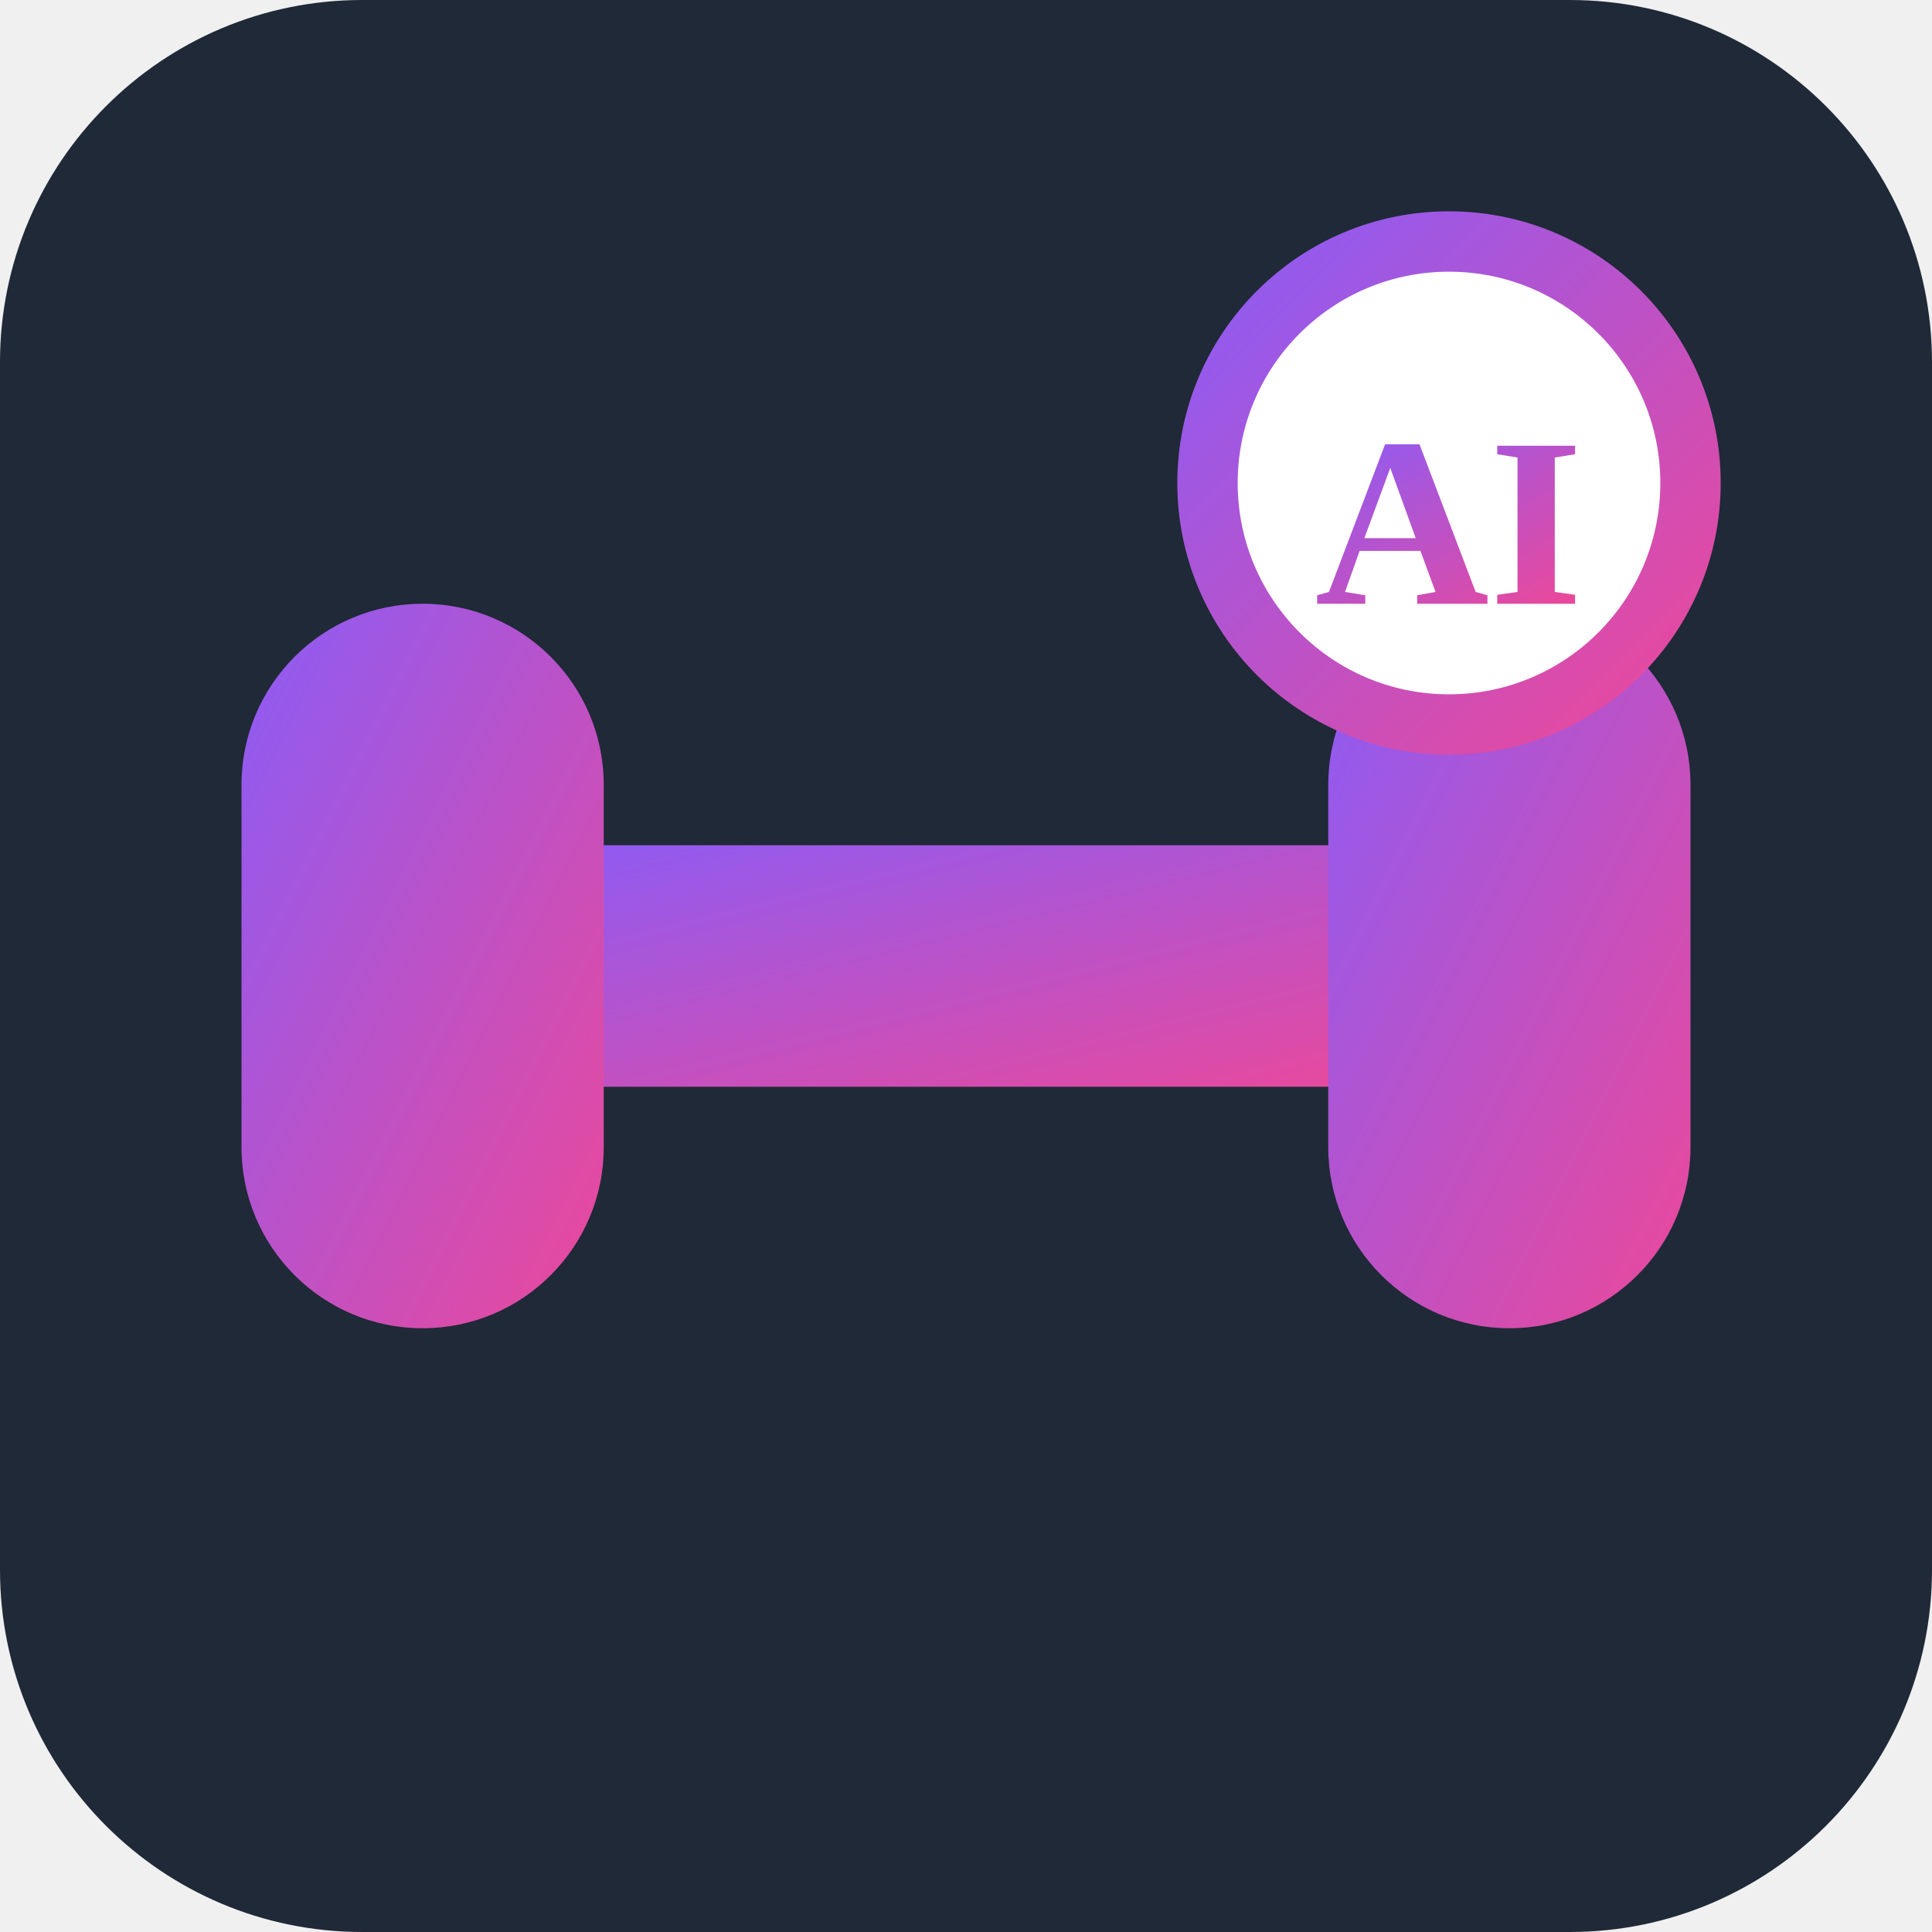
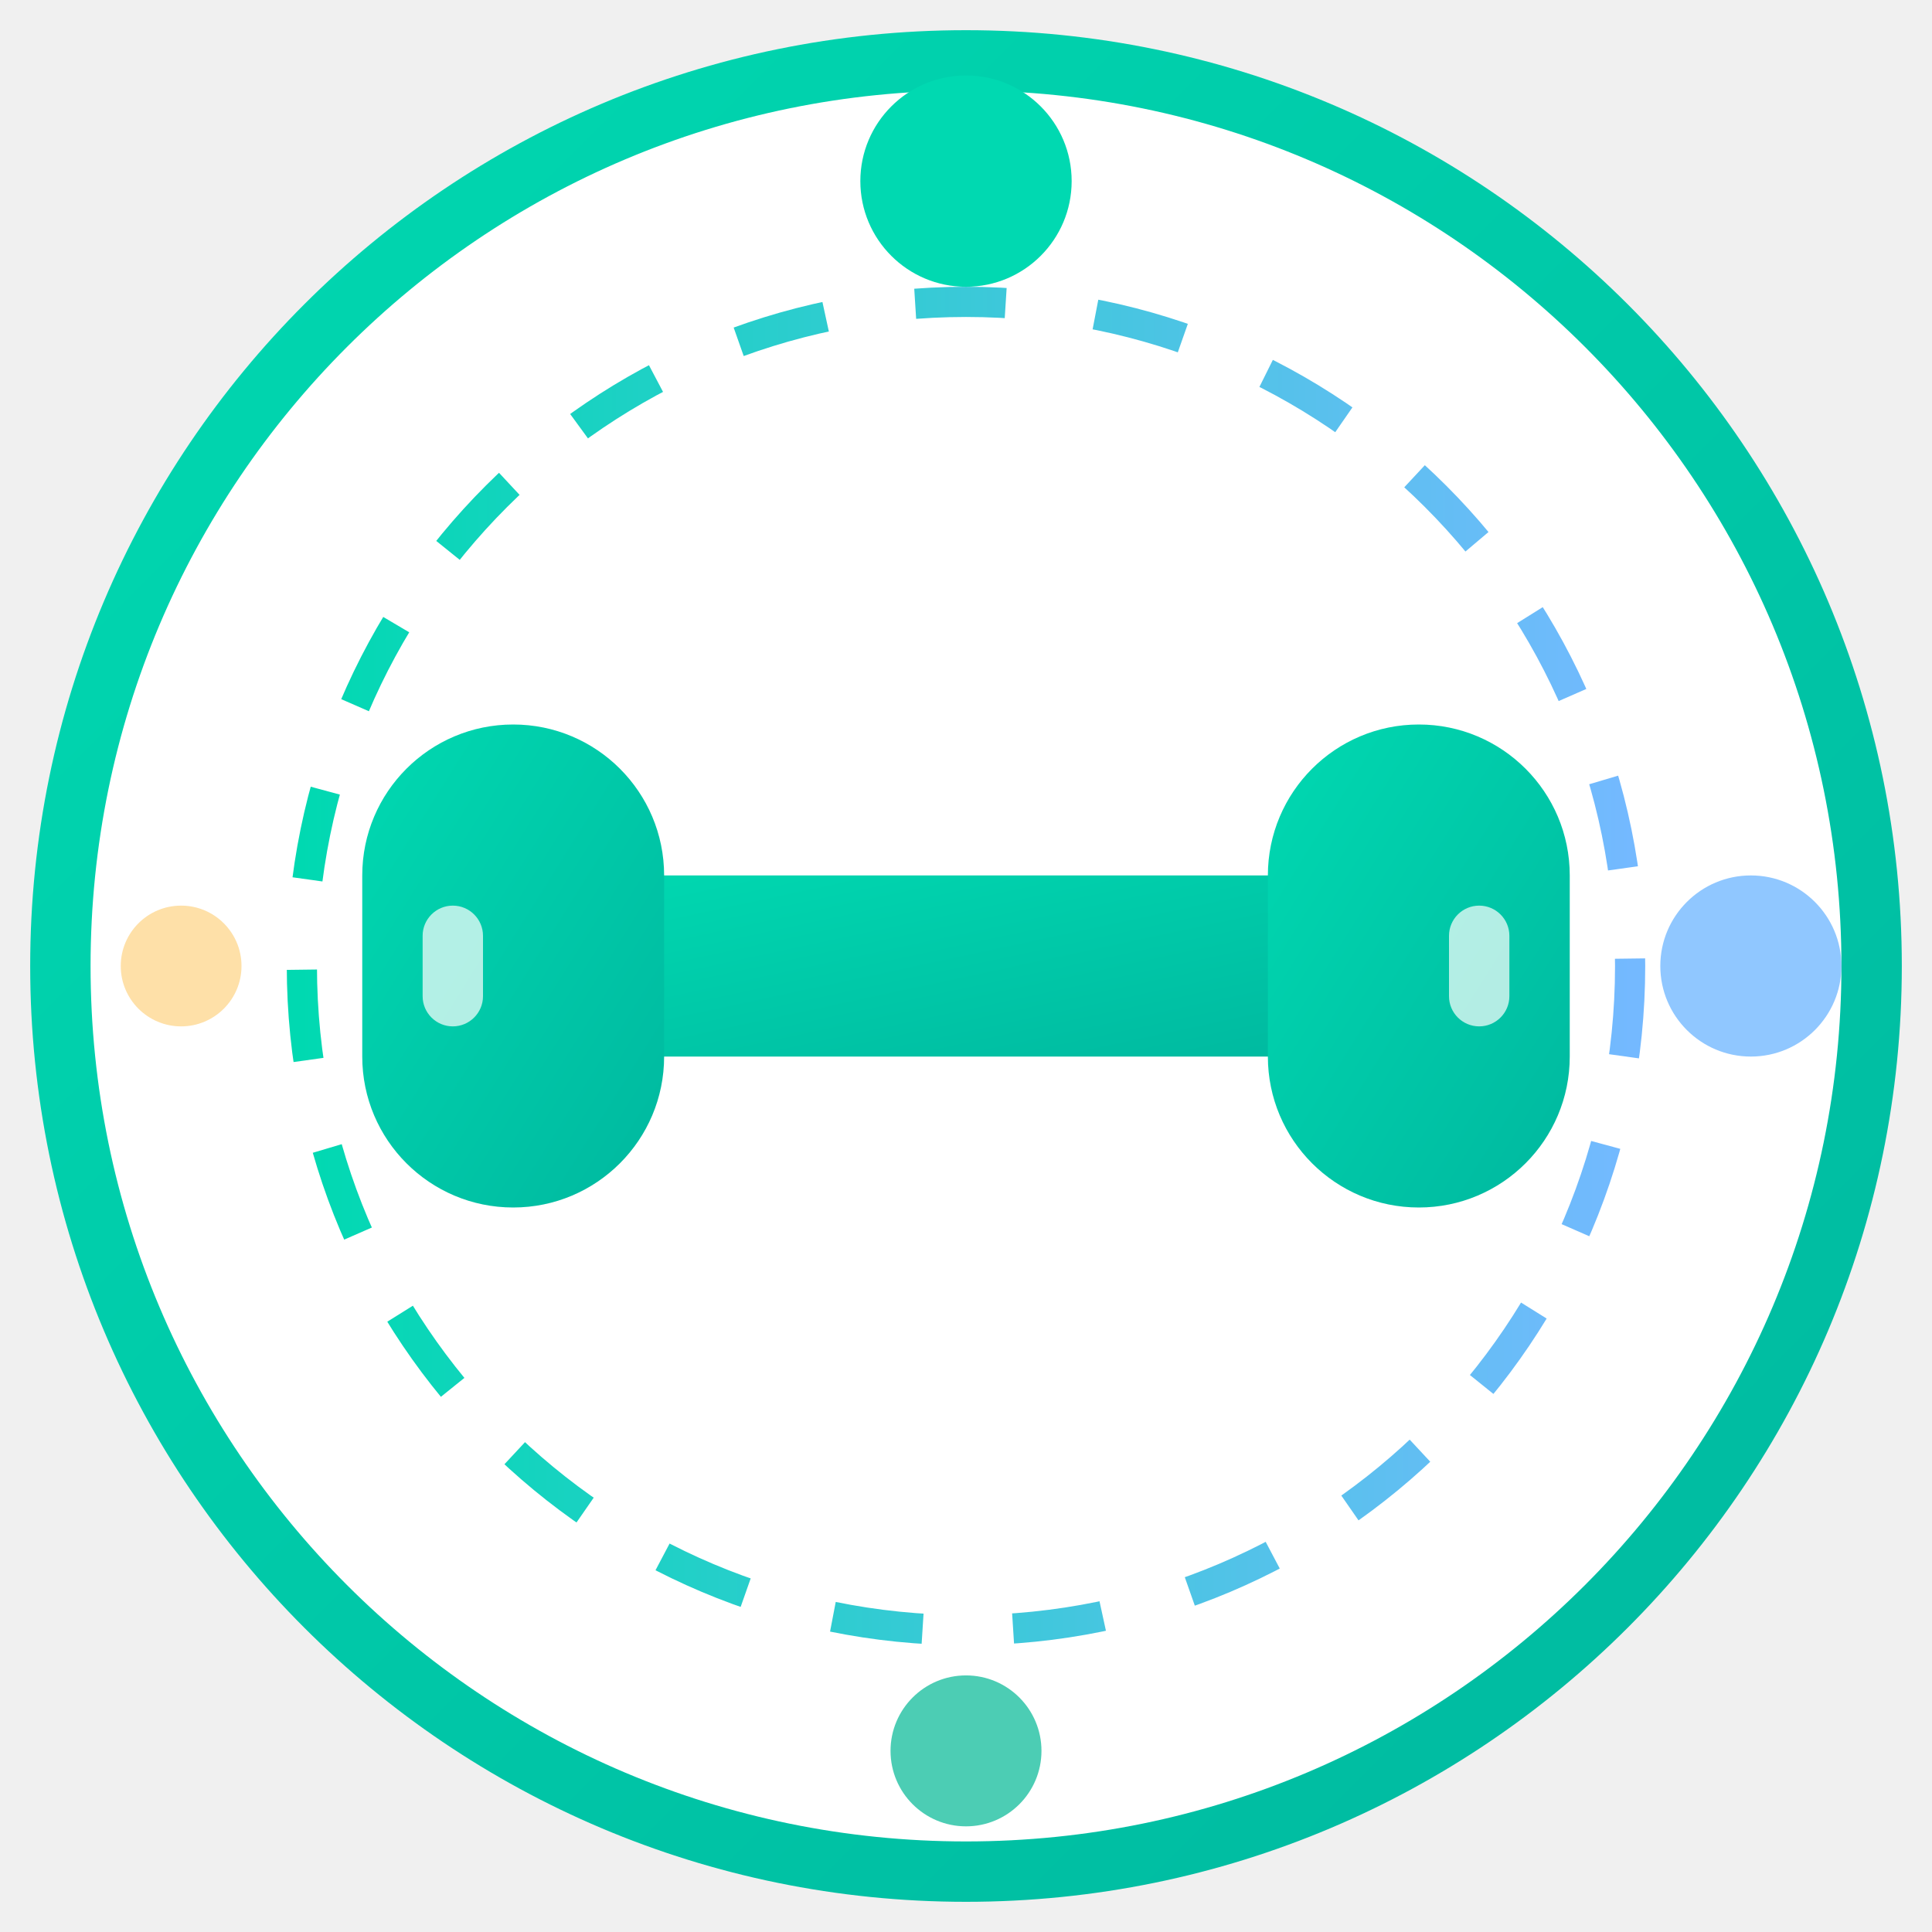
<svg xmlns="http://www.w3.org/2000/svg" width="64" height="64" viewBox="0 0 64 64" fill="none">
-   <rect width="64" height="64" rx="12" fill="#1F2937" />
  <defs>
-     <linearGradient id="gradient" x1="0%" y1="0%" x2="100%" y2="100%">
-       <stop offset="0%" stop-color="#8B5CF6" />
-       <stop offset="100%" stop-color="#EC4899" />
+     <linearGradient id="omnifit-mint" x1="0%" y1="0%" x2="100%" y2="100%">
+       <stop offset="0%" stop-color="#00D9B1" />
+       <stop offset="100%" stop-color="#00B89F" />
+     </linearGradient>
+     <linearGradient id="omnifit-mint-light" x1="0%" y1="0%" x2="100%" y2="0%">
+       <stop offset="0%" stop-color="#00D9B1" opacity="0.6" />
+       <stop offset="100%" stop-color="#74B9FF" opacity="0.6" />
    </linearGradient>
  </defs>
-   <rect x="16" y="28" width="32" height="8" rx="4" fill="url(#gradient)" />
-   <rect x="8" y="20" width="12" height="24" rx="6" fill="url(#gradient)" />
-   <rect x="44" y="20" width="12" height="24" rx="6" fill="url(#gradient)" />
-   <circle cx="48" cy="16" r="8" fill="white" stroke="url(#gradient)" stroke-width="2" />
-   <text x="48" y="20" text-anchor="middle" font-size="8" font-weight="bold" fill="url(#gradient)">AI</text>
+   <circle cx="32" cy="32" r="30" fill="#FFFFFF" stroke="url(#omnifit-mint)" stroke-width="2" />
+   <circle cx="32" cy="32" r="22" stroke="url(#omnifit-mint-light)" stroke-width="1" fill="none" stroke-dasharray="3 3" />
+   <g transform="translate(32, 32)">
+     <rect x="-14" y="-3" width="28" height="6" rx="3" fill="url(#omnifit-mint)" />
+     <rect x="-20" y="-8" width="10" height="16" rx="5" fill="url(#omnifit-mint)" />
+     <rect x="10" y="-8" width="10" height="16" rx="5" fill="url(#omnifit-mint)" />
+     <rect x="-18" y="-2" width="2" height="4" rx="1" fill="#FFFFFF" opacity="0.7" />
+     <rect x="16" y="-2" width="2" height="4" rx="1" fill="#FFFFFF" opacity="0.7" />
+   </g>
+   <circle cx="32" cy="6" r="3.5" fill="#00D9B1" />
+   <circle cx="58" cy="32" r="3" fill="#74B9FF" opacity="0.8" />
+   <circle cx="32" cy="58" r="2.5" fill="#00B894" opacity="0.7" />
+   <circle cx="6" cy="32" r="2" fill="#FDCB6E" opacity="0.6" />
</svg>
